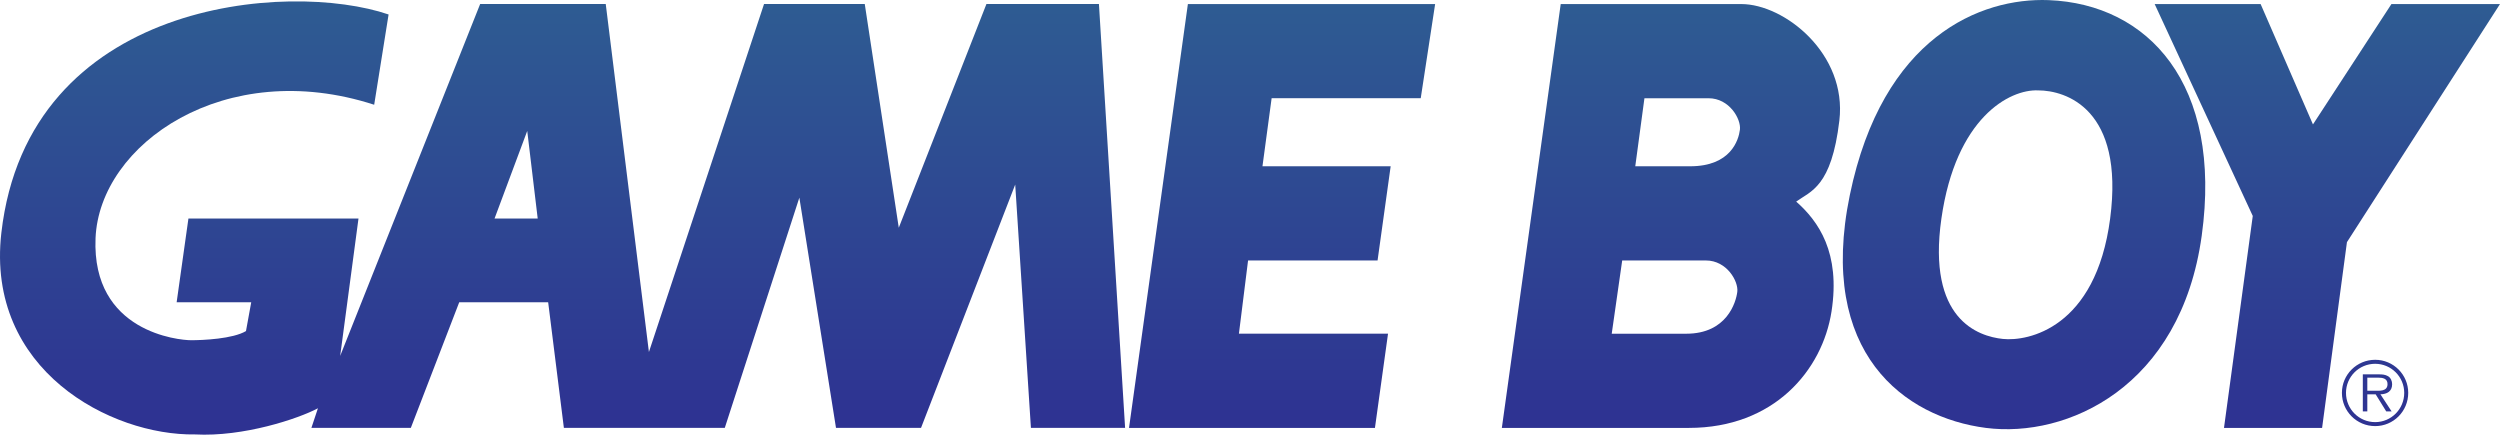
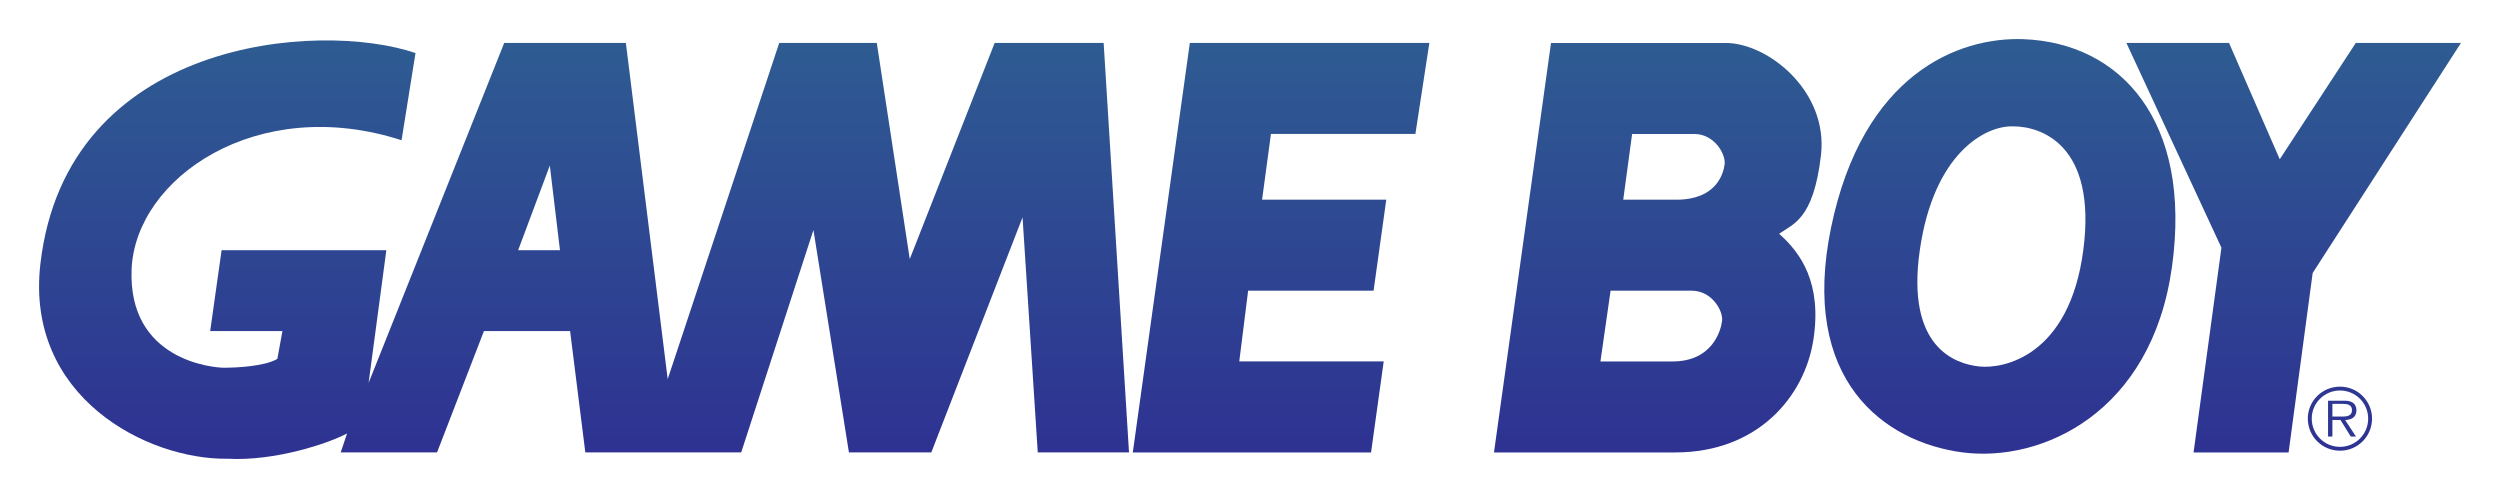
- <svg xmlns="http://www.w3.org/2000/svg" version="1.2" baseProfile="tiny" id="svg2" x="0px" y="0px" width="566.929px" height="98.574px" viewBox="0 0 566.929 98.574" xml:space="preserve">
-   <g>
-     <linearGradient id="_43443024_1_" gradientUnits="userSpaceOnUse" x1="527.771" y1="-0.713" x2="527.771" y2="98.787">
-       <stop offset="0.005" style="stop-color:#2E5C92" />
-       <stop offset="1" style="stop-color:#2E3192" />
-     </linearGradient>
-     <polygon id="_43443024" fill="url(#_43443024_1_)" points="488.615,0.917 512.644,0.917 524.513,28.215 542.312,0.917    566.927,0.917 532.22,54.913 526.585,97.041 504.337,97.041 510.863,48.973  " />
-     <linearGradient id="_43441624_1_" gradientUnits="userSpaceOnUse" x1="290.738" y1="-0.713" x2="290.738" y2="98.787">
-       <stop offset="0.005" style="stop-color:#2E5C92" />
-       <stop offset="1" style="stop-color:#2E3192" />
-     </linearGradient>
-     <polygon id="_43441624" fill="url(#_43441624_1_)" points="311.798,97.041 314.765,75.671 280.951,75.671 283.027,59.066    312.392,59.066 315.363,37.706 286.291,37.706 288.369,22.276 322.181,22.276 325.447,0.917 269.379,0.917 256.029,97.041  " />
-     <linearGradient id="_43775888_1_" gradientUnits="userSpaceOnUse" x1="127.571" y1="-0.713" x2="127.571" y2="98.787">
-       <stop offset="0.005" style="stop-color:#2E5C92" />
-       <stop offset="1" style="stop-color:#2E3192" />
-     </linearGradient>
-     <path id="_43775888" fill="url(#_43775888_1_)" d="M112.146,49.565l7.416-19.874l2.375,19.874H112.146L112.146,49.565z    M104.137,68.552h20.172l3.563,28.48h36.488l16.91-52.213l8.309,52.213h19.283l21.359-55.179l3.561,55.179h21.359l-5.934-96.119   h-25.514l-19.875,50.728l-7.715-50.728h-22.842l-26.105,78.912l-9.791-78.912h-28.48l-31.744,79.8l4.154-31.149H42.729   l-2.672,18.987h16.912l-1.188,6.526c-2.967,1.778-9.789,2.075-12.459,2.075c-2.67,0-22.545-1.778-21.656-23.139   c0.889-21.359,29.369-41.235,63.188-30.259l3.266-20.47C65.572-4.427,6.354-0.111,0.305,52.828   c-3.559,31.148,24.921,45.982,43.906,45.688c10.977,0.594,23.438-3.561,27.887-5.935l-1.482,4.451h22.547L104.137,68.552   L104.137,68.552z" />
-     <linearGradient id="_44102912_1_" gradientUnits="userSpaceOnUse" x1="458.994" y1="-0.713" x2="458.994" y2="98.787">
-       <stop offset="0.005" style="stop-color:#2E5C92" />
-       <stop offset="1" style="stop-color:#2E3192" />
-     </linearGradient>
-     <path id="_44102912" fill="url(#_44102912_1_)" d="M464.582,0.028c-15.428-0.594-37.678,8.306-45.094,44.204   c-7.416,35.894,12.459,50.431,30.852,52.804c18.396,2.373,44.205-9.196,48.951-43.609C504.039,19.013,487.125,0.919,464.582,0.028z    M462.208,20.498c6.229,0,19.578,4.154,16.314,29.071c-3.264,24.92-18.689,27.887-24.326,27.292   c-5.639-0.594-17.207-4.447-13.943-27.292C443.515,26.728,455.677,20.201,462.208,20.498L462.208,20.498z" />
-     <linearGradient id="_44104296_1_" gradientUnits="userSpaceOnUse" x1="378.921" y1="-0.713" x2="378.921" y2="98.787">
-       <stop offset="0.005" style="stop-color:#2E5C92" />
-       <stop offset="1" style="stop-color:#2E3192" />
-     </linearGradient>
-     <path id="_44104296" fill="url(#_44104296_1_)" d="M370.833,37.706h12.461c9.197,0,10.977-5.934,11.271-8.305   c0.297-2.375-2.371-7.122-7.117-7.122h-14.537L370.833,37.706z M365.494,75.677h16.912c9.193,0,11.27-7.118,11.564-9.493   c0.299-2.373-2.371-7.117-7.117-7.117h-18.984L365.494,75.677L365.494,75.677z M340.576,97.038l13.35-96.118h40.938   c9.793,0,24.031,11.274,22.252,26.403c-1.779,15.13-6.527,16.02-9.791,18.393c5.045,4.447,10.088,11.568,8.012,24.918   c-2.078,13.353-13.055,26.403-32.338,26.403L340.576,97.038L340.576,97.038z" />
-     <linearGradient id="_44106160_1_" gradientUnits="userSpaceOnUse" x1="538.598" y1="-0.713" x2="538.598" y2="98.787">
-       <stop offset="0.005" style="stop-color:#2E5C92" />
-       <stop offset="1" style="stop-color:#2E3192" />
-     </linearGradient>
-     <path id="_44106160" fill="url(#_44106160_1_)" d="M538.619,82.498c-3.66,0-6.615,2.951-6.615,6.593   c0,3.681,2.953,6.634,6.615,6.634c3.641,0,6.592-2.953,6.592-6.634C545.208,85.448,542.255,82.498,538.619,82.498v-0.907   c4.148,0,7.498,3.366,7.498,7.5c0,4.173-3.35,7.538-7.498,7.538c-4.174-0.001-7.539-3.365-7.539-7.538   c0-4.135,3.365-7.499,7.539-7.499V82.498L538.619,82.498z" />
-     <linearGradient id="_42975192_1_" gradientUnits="userSpaceOnUse" x1="539.144" y1="-0.713" x2="539.144" y2="98.787">
-       <stop offset="0.005" style="stop-color:#2E5C92" />
-       <stop offset="1" style="stop-color:#2E3192" />
-     </linearGradient>
-     <path id="_42975192" fill="url(#_42975192_1_)" d="M536.839,85.639h2.402c1.045,0,2.182,0.156,2.182,1.457   c0,1.711-1.828,1.516-3.01,1.516l-1.574-0.002v0.809h1.893l2.4,3.878h1.219l-2.539-3.878c1.496-0.038,2.656-0.648,2.656-2.302   c0-0.71-0.313-1.457-0.943-1.813c-0.629-0.373-1.34-0.412-2.049-0.412h-3.656v8.403h1.02V85.639L536.839,85.639z" />
+ <svg xmlns="http://www.w3.org/2000/svg" version="1.2" id="svg2" x="0px" y="0px" width="512" height="102" viewBox="0 0 512 102" xml:space="preserve">
+   <defs id="defs5545" />
+   <g id="g5578" transform="matrix(0.8748937,0,0,0.8724517,7.999161,7.999441)">
+     <g id="g5542">
+       <linearGradient id="_43443024_1_" gradientUnits="userSpaceOnUse" x1="527.771" y1="-0.713" x2="527.771" y2="98.787">
+         <stop offset="0.005" style="stop-color:#2E5C92" id="stop5500" />
+         <stop offset="1" style="stop-color:#2E3192" id="stop5502" />
+       </linearGradient>
+       <polygon id="_43443024" fill="url(#_43443024_1_)" points="504.337,97.041 510.863,48.973 488.615,0.917 512.644,0.917 524.513,28.215 542.312,0.917 566.927,0.917 532.22,54.913 526.585,97.041 " style="fill:url(#_43443024_1_)" />
+       <linearGradient id="_43441624_1_" gradientUnits="userSpaceOnUse" x1="290.738" y1="-0.713" x2="290.738" y2="98.787">
+         <stop offset="0.005" style="stop-color:#2E5C92" id="stop5506" />
+         <stop offset="1" style="stop-color:#2E3192" id="stop5508" />
+       </linearGradient>
+       <polygon id="_43441624" fill="url(#_43441624_1_)" points="288.369,22.276 322.181,22.276 325.447,0.917 269.379,0.917 256.029,97.041 311.798,97.041 314.765,75.671 280.951,75.671 283.027,59.066 312.392,59.066 315.363,37.706 286.291,37.706 " style="fill:url(#_43441624_1_)" />
+       <linearGradient id="_43775888_1_" gradientUnits="userSpaceOnUse" x1="127.571" y1="-0.713" x2="127.571" y2="98.787">
+         <stop offset="0.005" style="stop-color:#2E5C92" id="stop5512" />
+         <stop offset="1" style="stop-color:#2E3192" id="stop5514" />
+       </linearGradient>
+       <path id="_43775888" fill="url(#_43775888_1_)" d="m 112.146,49.565 7.416,-19.874 2.375,19.874 z m -8.009,18.987 h 20.172 l 3.563,28.48 h 36.488 l 16.91,-52.213 8.309,52.213 h 19.283 l 21.359,-55.179 3.561,55.179 h 21.359 L 249.207,0.913 H 223.693 L 203.818,51.641 196.103,0.913 H 173.261 L 147.156,79.825 137.365,0.913 h -28.48 l -31.744,79.8 4.154,-31.149 H 42.729 l -2.672,18.987 h 16.912 l -1.188,6.526 c -2.967,1.778 -9.789,2.075 -12.459,2.075 -2.67,0 -22.545,-1.778 -21.656,-23.139 C 22.555,32.654 51.035,12.778 84.854,23.754 L 88.12,3.284 C 65.572,-4.427 6.354,-0.111 0.305,52.828 -3.254,83.976 25.226,98.81 44.211,98.516 55.188,99.11 67.649,94.955 72.098,92.581 l -1.482,4.451 h 22.547 z" style="fill:url(#_43775888_1_)" />
+       <linearGradient id="_44102912_1_" gradientUnits="userSpaceOnUse" x1="458.994" y1="-0.713" x2="458.994" y2="98.787">
+         <stop offset="0.005" style="stop-color:#2E5C92" id="stop5518" />
+         <stop offset="1" style="stop-color:#2E3192" id="stop5520" />
+       </linearGradient>
+       <path id="_44102912" fill="url(#_44102912_1_)" d="m 464.582,0.028 c -15.428,-0.594 -37.678,8.306 -45.094,44.204 -7.416,35.894 12.459,50.431 30.852,52.804 18.396,2.373 44.205,-9.196 48.951,-43.609 C 504.039,19.013 487.125,0.919 464.582,0.028 Z m -2.374,20.47 c 6.229,0 19.578,4.154 16.314,29.071 -3.264,24.92 -18.689,27.887 -24.326,27.292 -5.639,-0.594 -17.207,-4.447 -13.943,-27.292 3.262,-22.841 15.424,-29.368 21.955,-29.071 z" style="fill:url(#_44102912_1_)" />
+       <linearGradient id="_44104296_1_" gradientUnits="userSpaceOnUse" x1="378.921" y1="-0.713" x2="378.921" y2="98.787">
+         <stop offset="0.005" style="stop-color:#2E5C92" id="stop5524" />
+         <stop offset="1" style="stop-color:#2E3192" id="stop5526" />
+       </linearGradient>
+       <path id="_44104296" fill="url(#_44104296_1_)" d="m 370.833,37.706 h 12.461 c 9.197,0 10.977,-5.934 11.271,-8.305 0.297,-2.375 -2.371,-7.122 -7.117,-7.122 h -14.537 z m -5.339,37.971 h 16.912 c 9.193,0 11.27,-7.118 11.564,-9.493 0.299,-2.373 -2.371,-7.117 -7.117,-7.117 H 367.869 Z M 340.576,97.038 353.926,0.92 h 40.938 c 9.793,0 24.031,11.274 22.252,26.403 -1.779,15.13 -6.527,16.02 -9.791,18.393 5.045,4.447 10.088,11.568 8.012,24.918 -2.078,13.353 -13.055,26.403 -32.338,26.403 z" style="fill:url(#_44104296_1_)" />
+       <linearGradient id="_44106160_1_" gradientUnits="userSpaceOnUse" x1="538.598" y1="-0.713" x2="538.598" y2="98.787">
+         <stop offset="0.005" style="stop-color:#2E5C92" id="stop5530" />
+         <stop offset="1" style="stop-color:#2E3192" id="stop5532" />
+       </linearGradient>
+       <path id="_44106160" fill="url(#_44106160_1_)" d="m 538.619,82.498 c -3.66,0 -6.615,2.951 -6.615,6.593 0,3.681 2.953,6.634 6.615,6.634 3.641,0 6.592,-2.953 6.592,-6.634 -0.003,-3.643 -2.956,-6.593 -6.592,-6.593 v -0.907 c 4.148,0 7.498,3.366 7.498,7.5 0,4.173 -3.35,7.538 -7.498,7.538 -4.174,-0.001 -7.539,-3.365 -7.539,-7.538 0,-4.135 3.365,-7.499 7.539,-7.499 z" style="fill:url(#_44106160_1_)" />
+       <linearGradient id="_42975192_1_" gradientUnits="userSpaceOnUse" x1="539.144" y1="-0.713" x2="539.144" y2="98.787">
+         <stop offset="0.005" style="stop-color:#2E5C92" id="stop5536" />
+         <stop offset="1" style="stop-color:#2E3192" id="stop5538" />
+       </linearGradient>
+       <path id="_42975192" fill="url(#_42975192_1_)" d="m 536.839,85.639 h 2.402 c 1.045,0 2.182,0.156 2.182,1.457 0,1.711 -1.828,1.516 -3.01,1.516 l -1.574,-0.002 v 0.809 h 1.893 l 2.4,3.878 h 1.219 l -2.539,-3.878 c 1.496,-0.038 2.656,-0.648 2.656,-2.302 0,-0.71 -0.313,-1.457 -0.943,-1.813 -0.629,-0.373 -1.34,-0.412 -2.049,-0.412 h -3.656 v 8.403 h 1.02 v -7.656 z" style="fill:url(#_42975192_1_)" />
+     </g>
  </g>
</svg>
